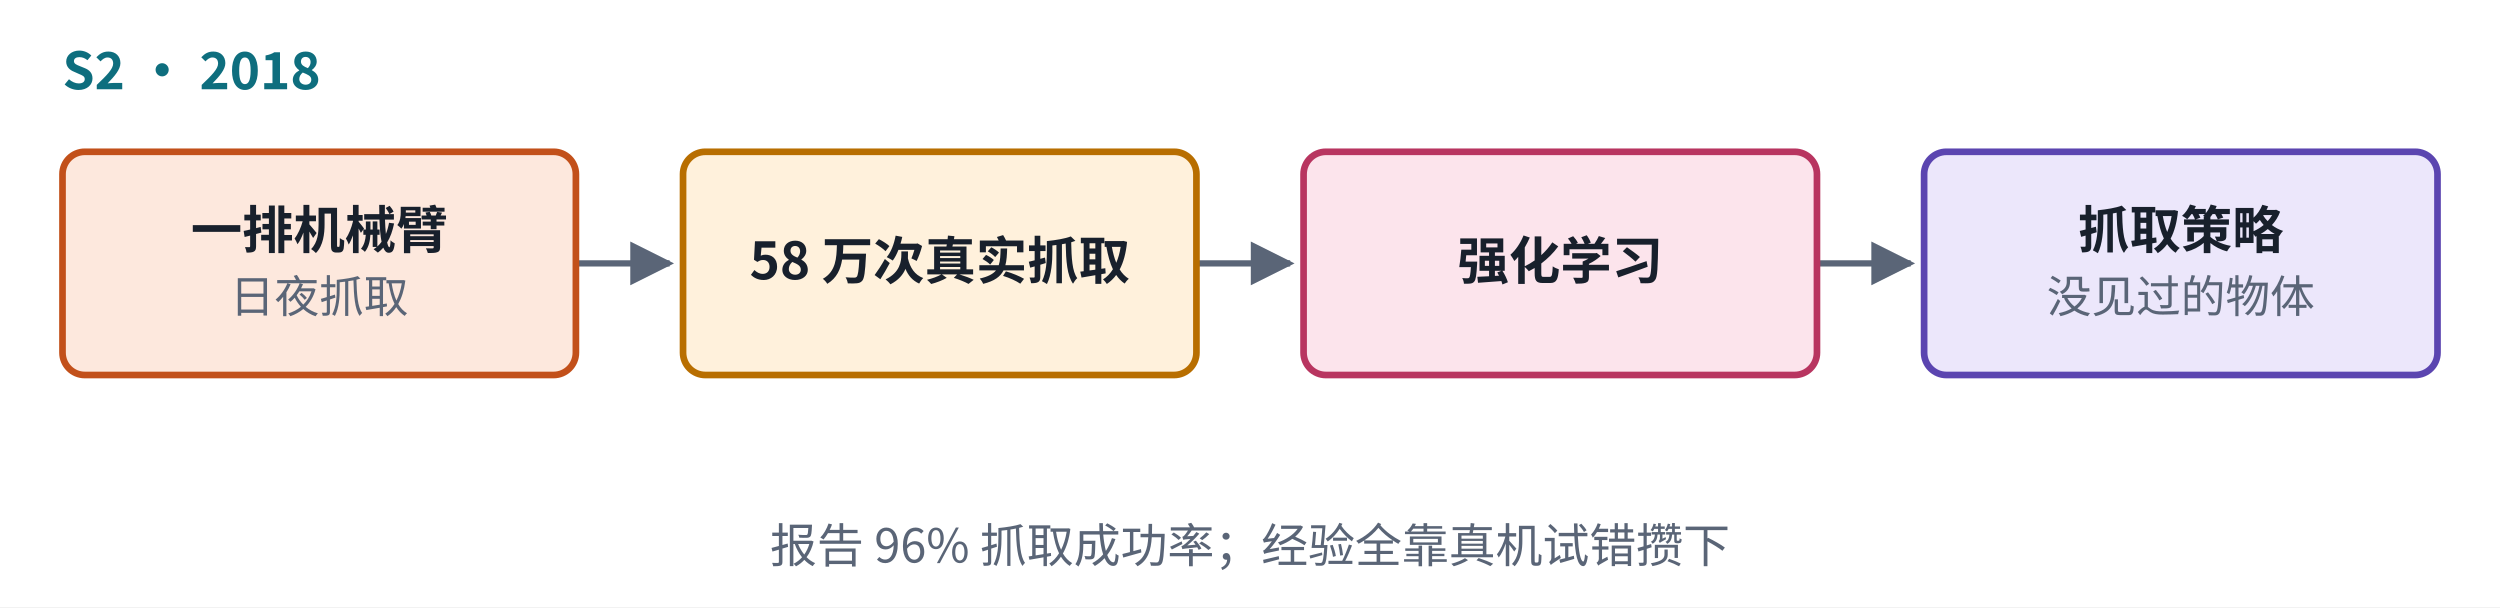
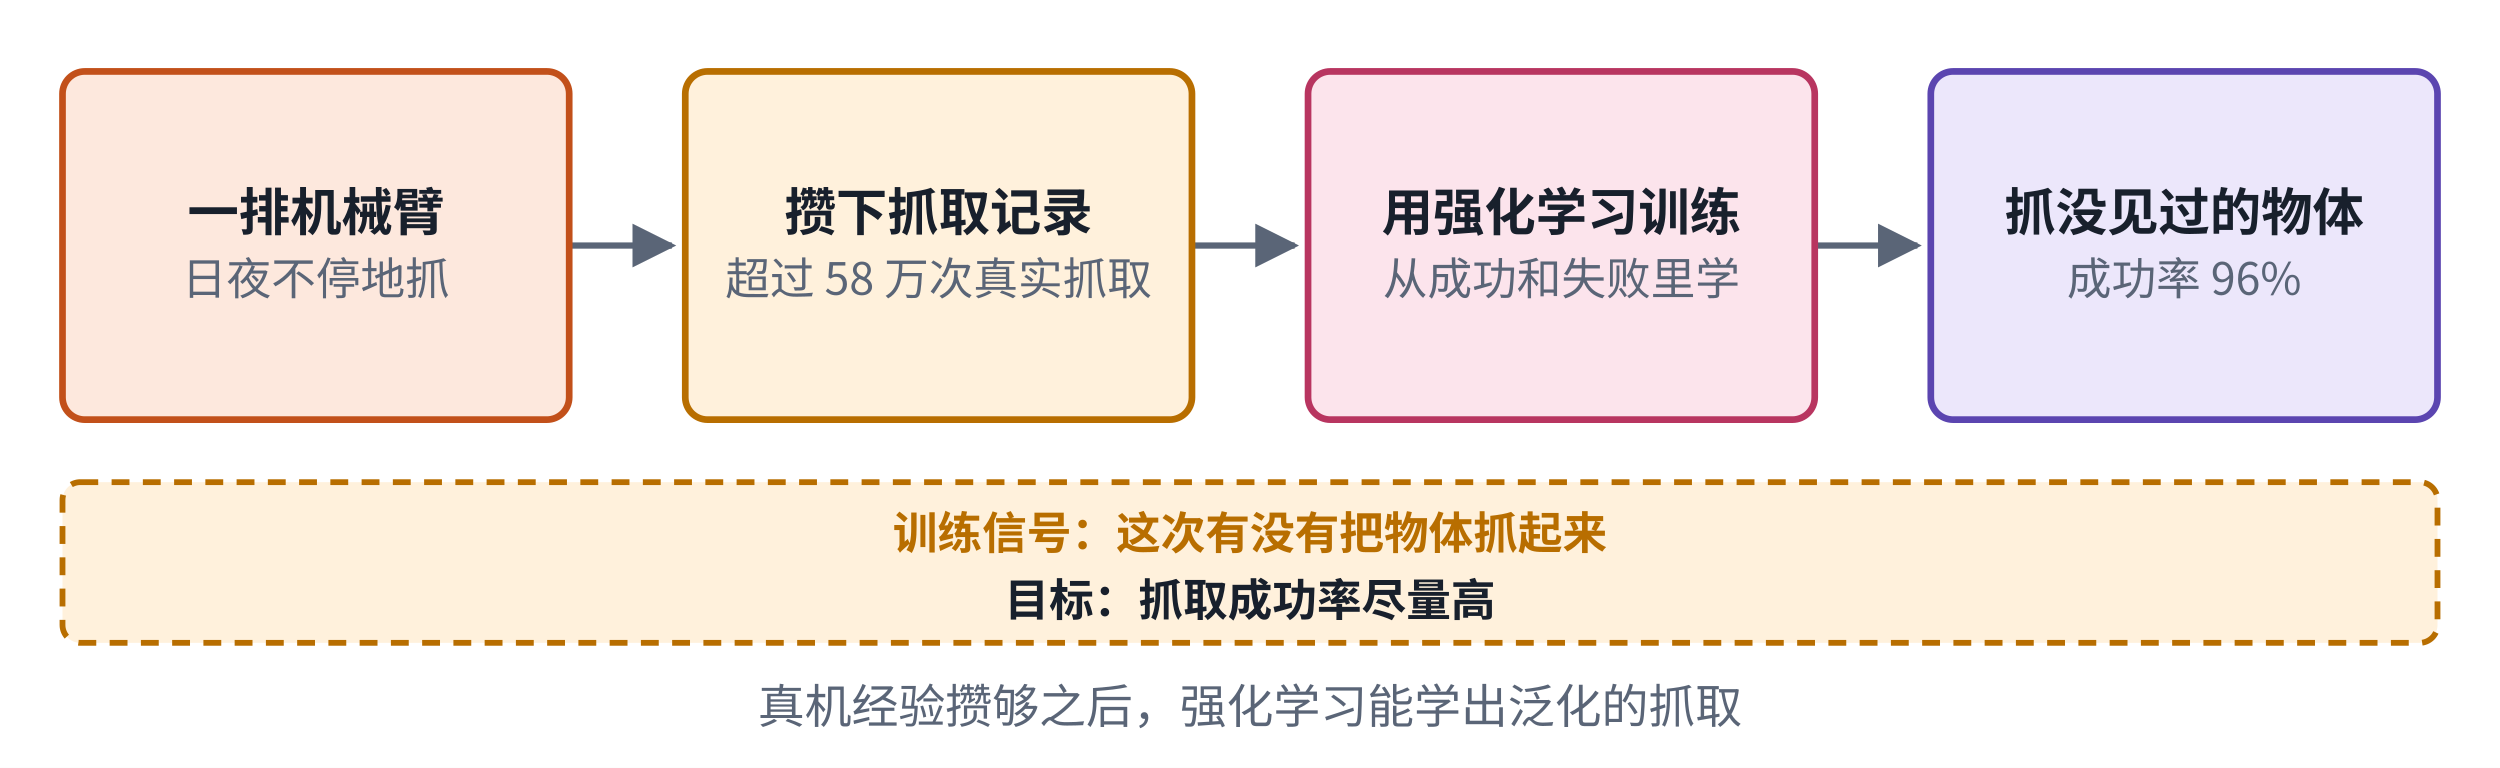
- <svg xmlns="http://www.w3.org/2000/svg" viewBox="0 0 560 136" width="560" height="136" role="img" aria-label="QT-Opt 结构">
+ <svg xmlns="http://www.w3.org/2000/svg" viewBox="0 0 560 172" width="560" height="172" role="img" aria-label="QT-Opt 结构">
  <defs>
    <marker id="ah-u11cards2" viewBox="0 0 10 10" refX="9" refY="5" markerWidth="7" markerHeight="7" orient="auto-start-reverse">
      <path d="M0,0 L10,5 L0,10 z" fill="#5A6577" />
    </marker>
  </defs>
-   <rect x="0" y="0" width="560" height="136" fill="#ffffff" />
-   <path d="M129,59 L150,59" fill="none" stroke="#5A6577" stroke-width="1.4" marker-end="url(#ah-u11cards2)" />
-   <path d="M268,59 L289,59" fill="none" stroke="#5A6577" stroke-width="1.4" marker-end="url(#ah-u11cards2)" />
-   <path d="M407,59 L428,59" fill="none" stroke="#5A6577" stroke-width="1.4" marker-end="url(#ah-u11cards2)" />
-   <rect x="14" y="34" width="115" height="50" rx="5" fill="#FDE8DD" stroke="#C2501A" stroke-width="1.5" />
-   <rect x="153" y="34" width="115" height="50" rx="5" fill="#FFF1DC" stroke="#B86E00" stroke-width="1.5" />
-   <rect x="292" y="34" width="115" height="50" rx="5" fill="#FCE4EC" stroke="#B83560" stroke-width="1.5" />
-   <rect x="431" y="34" width="115" height="50" rx="5" fill="#ECE7FB" stroke="#5B45B0" stroke-width="1.5" />
-   <text x="14" y="20" text-anchor="start" font-size="11.5" font-weight="700" fill="#0E6E7E" font-family="PingFang SC, Noto Sans CJK SC, Microsoft YaHei, sans-serif">S2 · 2018</text>
-   <text x="71.5" y="55.665" text-anchor="middle" font-size="11.5" font-weight="600" fill="#18202C" font-family="PingFang SC, Noto Sans CJK SC, Microsoft YaHei, sans-serif">一排机械臂</text>
-   <text x="71.5" y="70.035" text-anchor="middle" font-size="10" font-weight="400" fill="#5A6577" font-family="PingFang SC, Noto Sans CJK SC, Microsoft YaHei, sans-serif">日夜抓取</text>
-   <text x="210.5" y="62.565" text-anchor="middle" font-size="11.5" font-weight="600" fill="#18202C" font-family="PingFang SC, Noto Sans CJK SC, Microsoft YaHei, sans-serif">58 万次真实抓取</text>
-   <text x="349.5" y="62.565" text-anchor="middle" font-size="11.5" font-weight="600" fill="#18202C" font-family="PingFang SC, Noto Sans CJK SC, Microsoft YaHei, sans-serif">强化学习</text>
-   <text x="488.5" y="55.665" text-anchor="middle" font-size="11.5" font-weight="600" fill="#18202C" font-family="PingFang SC, Noto Sans CJK SC, Microsoft YaHei, sans-serif">抓取策略</text>
-   <text x="488.5" y="70.035" text-anchor="middle" font-size="10" font-weight="400" fill="#5A6577" font-family="PingFang SC, Noto Sans CJK SC, Microsoft YaHei, sans-serif">没见过的物体</text>
-   <text x="280" y="126" text-anchor="middle" font-size="10.5" font-weight="500" fill="#5A6577" font-family="PingFang SC, Noto Sans CJK SC, Microsoft YaHei, sans-serif">报告 96% 抓取成功率；经验全靠真机试错攒下</text>
+   <rect x="0" y="0" width="560" height="172" fill="#ffffff" />
+   <path d="M127.5,55 L150.5,55" fill="none" stroke="#5A6577" stroke-width="1.4" marker-end="url(#ah-u11cards2)" />
+   <path d="M267,55 L290,55" fill="none" stroke="#5A6577" stroke-width="1.4" marker-end="url(#ah-u11cards2)" />
+   <path d="M406.5,55 L429.5,55" fill="none" stroke="#5A6577" stroke-width="1.4" marker-end="url(#ah-u11cards2)" />
+   <rect x="14" y="16" width="113.5" height="78" rx="5" fill="#FDE8DD" stroke="#C2501A" stroke-width="1.5" />
+   <rect x="153.5" y="16" width="113.5" height="78" rx="5" fill="#FFF1DC" stroke="#B86E00" stroke-width="1.5" />
+   <rect x="293" y="16" width="113.5" height="78" rx="5" fill="#FCE4EC" stroke="#B83560" stroke-width="1.5" />
+   <rect x="432.5" y="16" width="113.5" height="78" rx="5" fill="#ECE7FB" stroke="#5B45B0" stroke-width="1.5" />
+   <rect x="14" y="108" width="532" height="36" rx="4" fill="#FFF1DC" stroke="#B86E00" stroke-width="1.3" stroke-dasharray="4 3" />
+   <text x="70.75" y="51.665" text-anchor="middle" font-size="11.5" font-weight="600" fill="#18202C" font-family="PingFang SC, Noto Sans CJK SC, Microsoft YaHei, sans-serif">一排机械臂</text>
+   <text x="70.75" y="66.035" text-anchor="middle" font-size="10" font-weight="400" fill="#5A6577" font-family="PingFang SC, Noto Sans CJK SC, Microsoft YaHei, sans-serif">日夜不停地抓</text>
+   <text x="210.25" y="51.665" text-anchor="middle" font-size="11.5" font-weight="600" fill="#18202C" font-family="PingFang SC, Noto Sans CJK SC, Microsoft YaHei, sans-serif">攒下抓取记录</text>
+   <text x="210.25" y="66.035" text-anchor="middle" font-size="10" font-weight="400" fill="#5A6577" font-family="PingFang SC, Noto Sans CJK SC, Microsoft YaHei, sans-serif">超过 58 万次真实抓取</text>
+   <text x="349.75" y="51.665" text-anchor="middle" font-size="11.5" font-weight="600" fill="#18202C" font-family="PingFang SC, Noto Sans CJK SC, Microsoft YaHei, sans-serif">用强化学习训练</text>
+   <text x="349.75" y="66.035" text-anchor="middle" font-size="10" font-weight="400" fill="#5A6577" font-family="PingFang SC, Noto Sans CJK SC, Microsoft YaHei, sans-serif">从成功和失败里学</text>
+   <text x="489.25" y="51.665" text-anchor="middle" font-size="11.5" font-weight="600" fill="#18202C" font-family="PingFang SC, Noto Sans CJK SC, Microsoft YaHei, sans-serif">抓没见过的物体</text>
+   <text x="489.25" y="66.035" text-anchor="middle" font-size="10" font-weight="400" fill="#5A6577" font-family="PingFang SC, Noto Sans CJK SC, Microsoft YaHei, sans-serif">成功率 96%</text>
+   <text x="280" y="123" text-anchor="middle" font-size="10" font-weight="600" fill="#B86E00" font-family="PingFang SC, Noto Sans CJK SC, Microsoft YaHei, sans-serif">训练信号：这次有没有把物体抓起来</text>
+   <text x="280" y="138" text-anchor="middle" font-size="10" font-weight="600" fill="#18202C" font-family="PingFang SC, Noto Sans CJK SC, Microsoft YaHei, sans-serif">目标：抓取成功率尽量高</text>
+   <text x="280" y="162" text-anchor="middle" font-size="10.5" font-weight="500" fill="#5A6577" font-family="PingFang SC, Noto Sans CJK SC, Microsoft YaHei, sans-serif">真机经验攒够之后，强化学习能学出泛化的抓取</text>
</svg>
